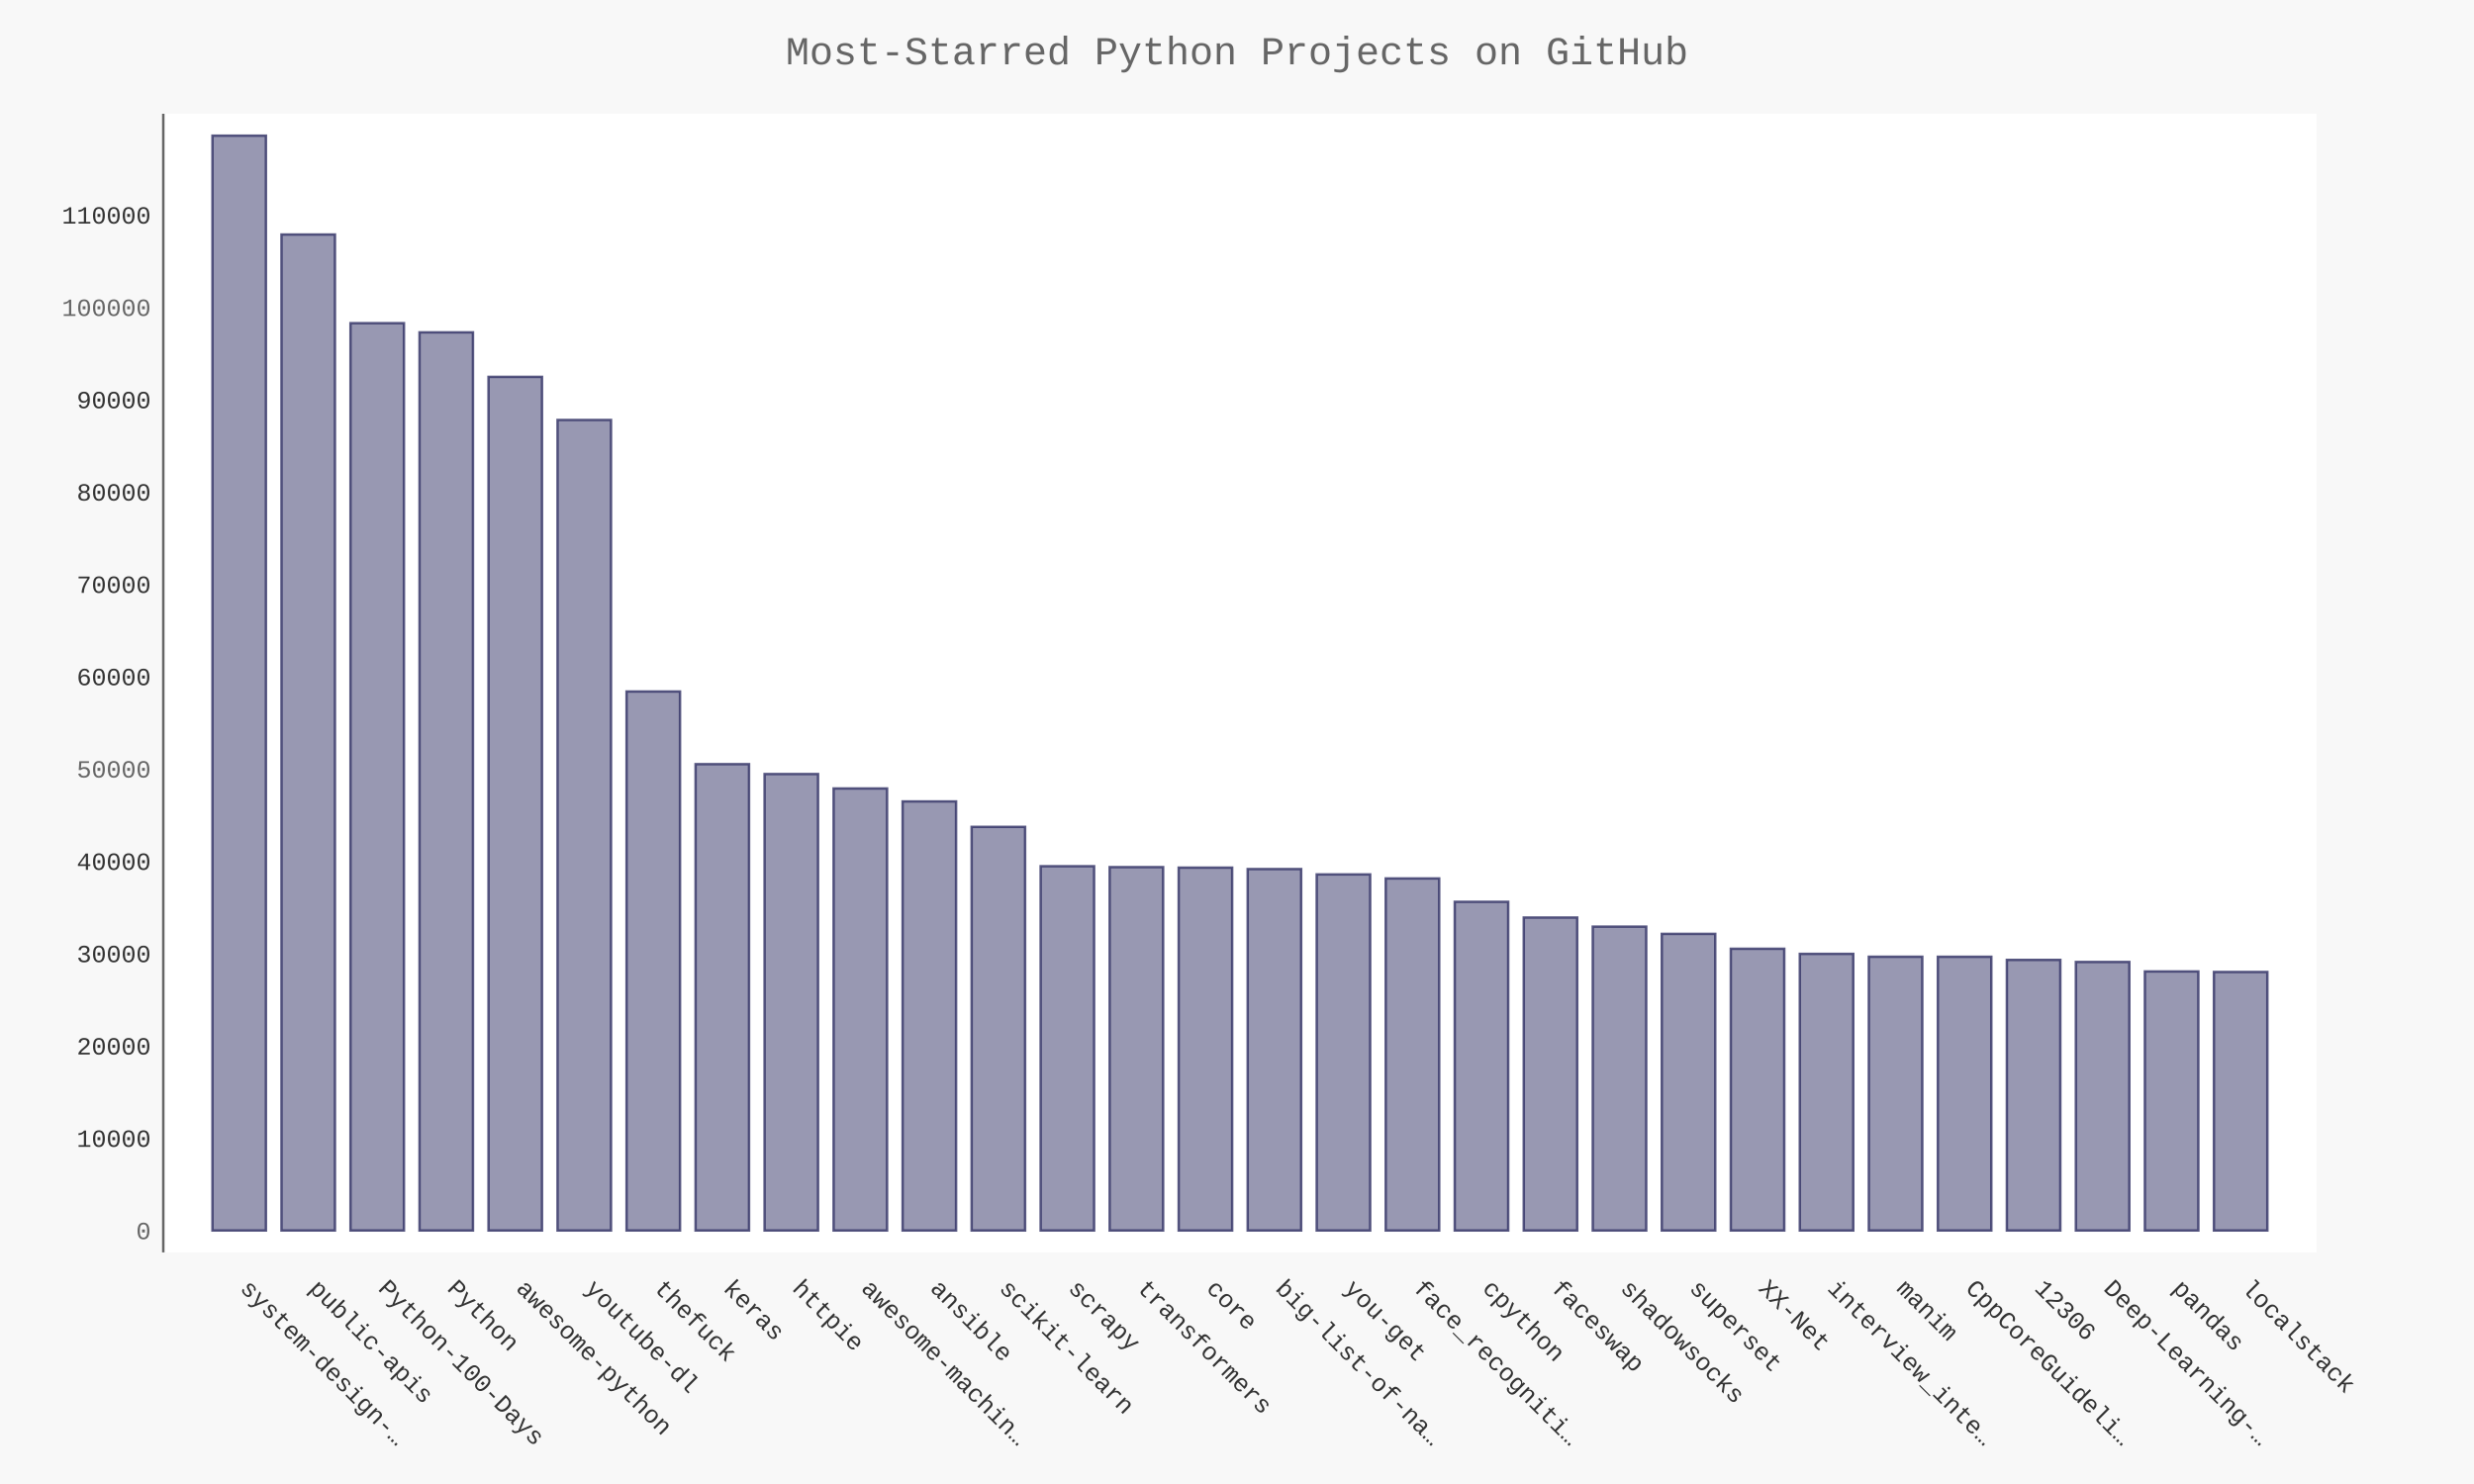
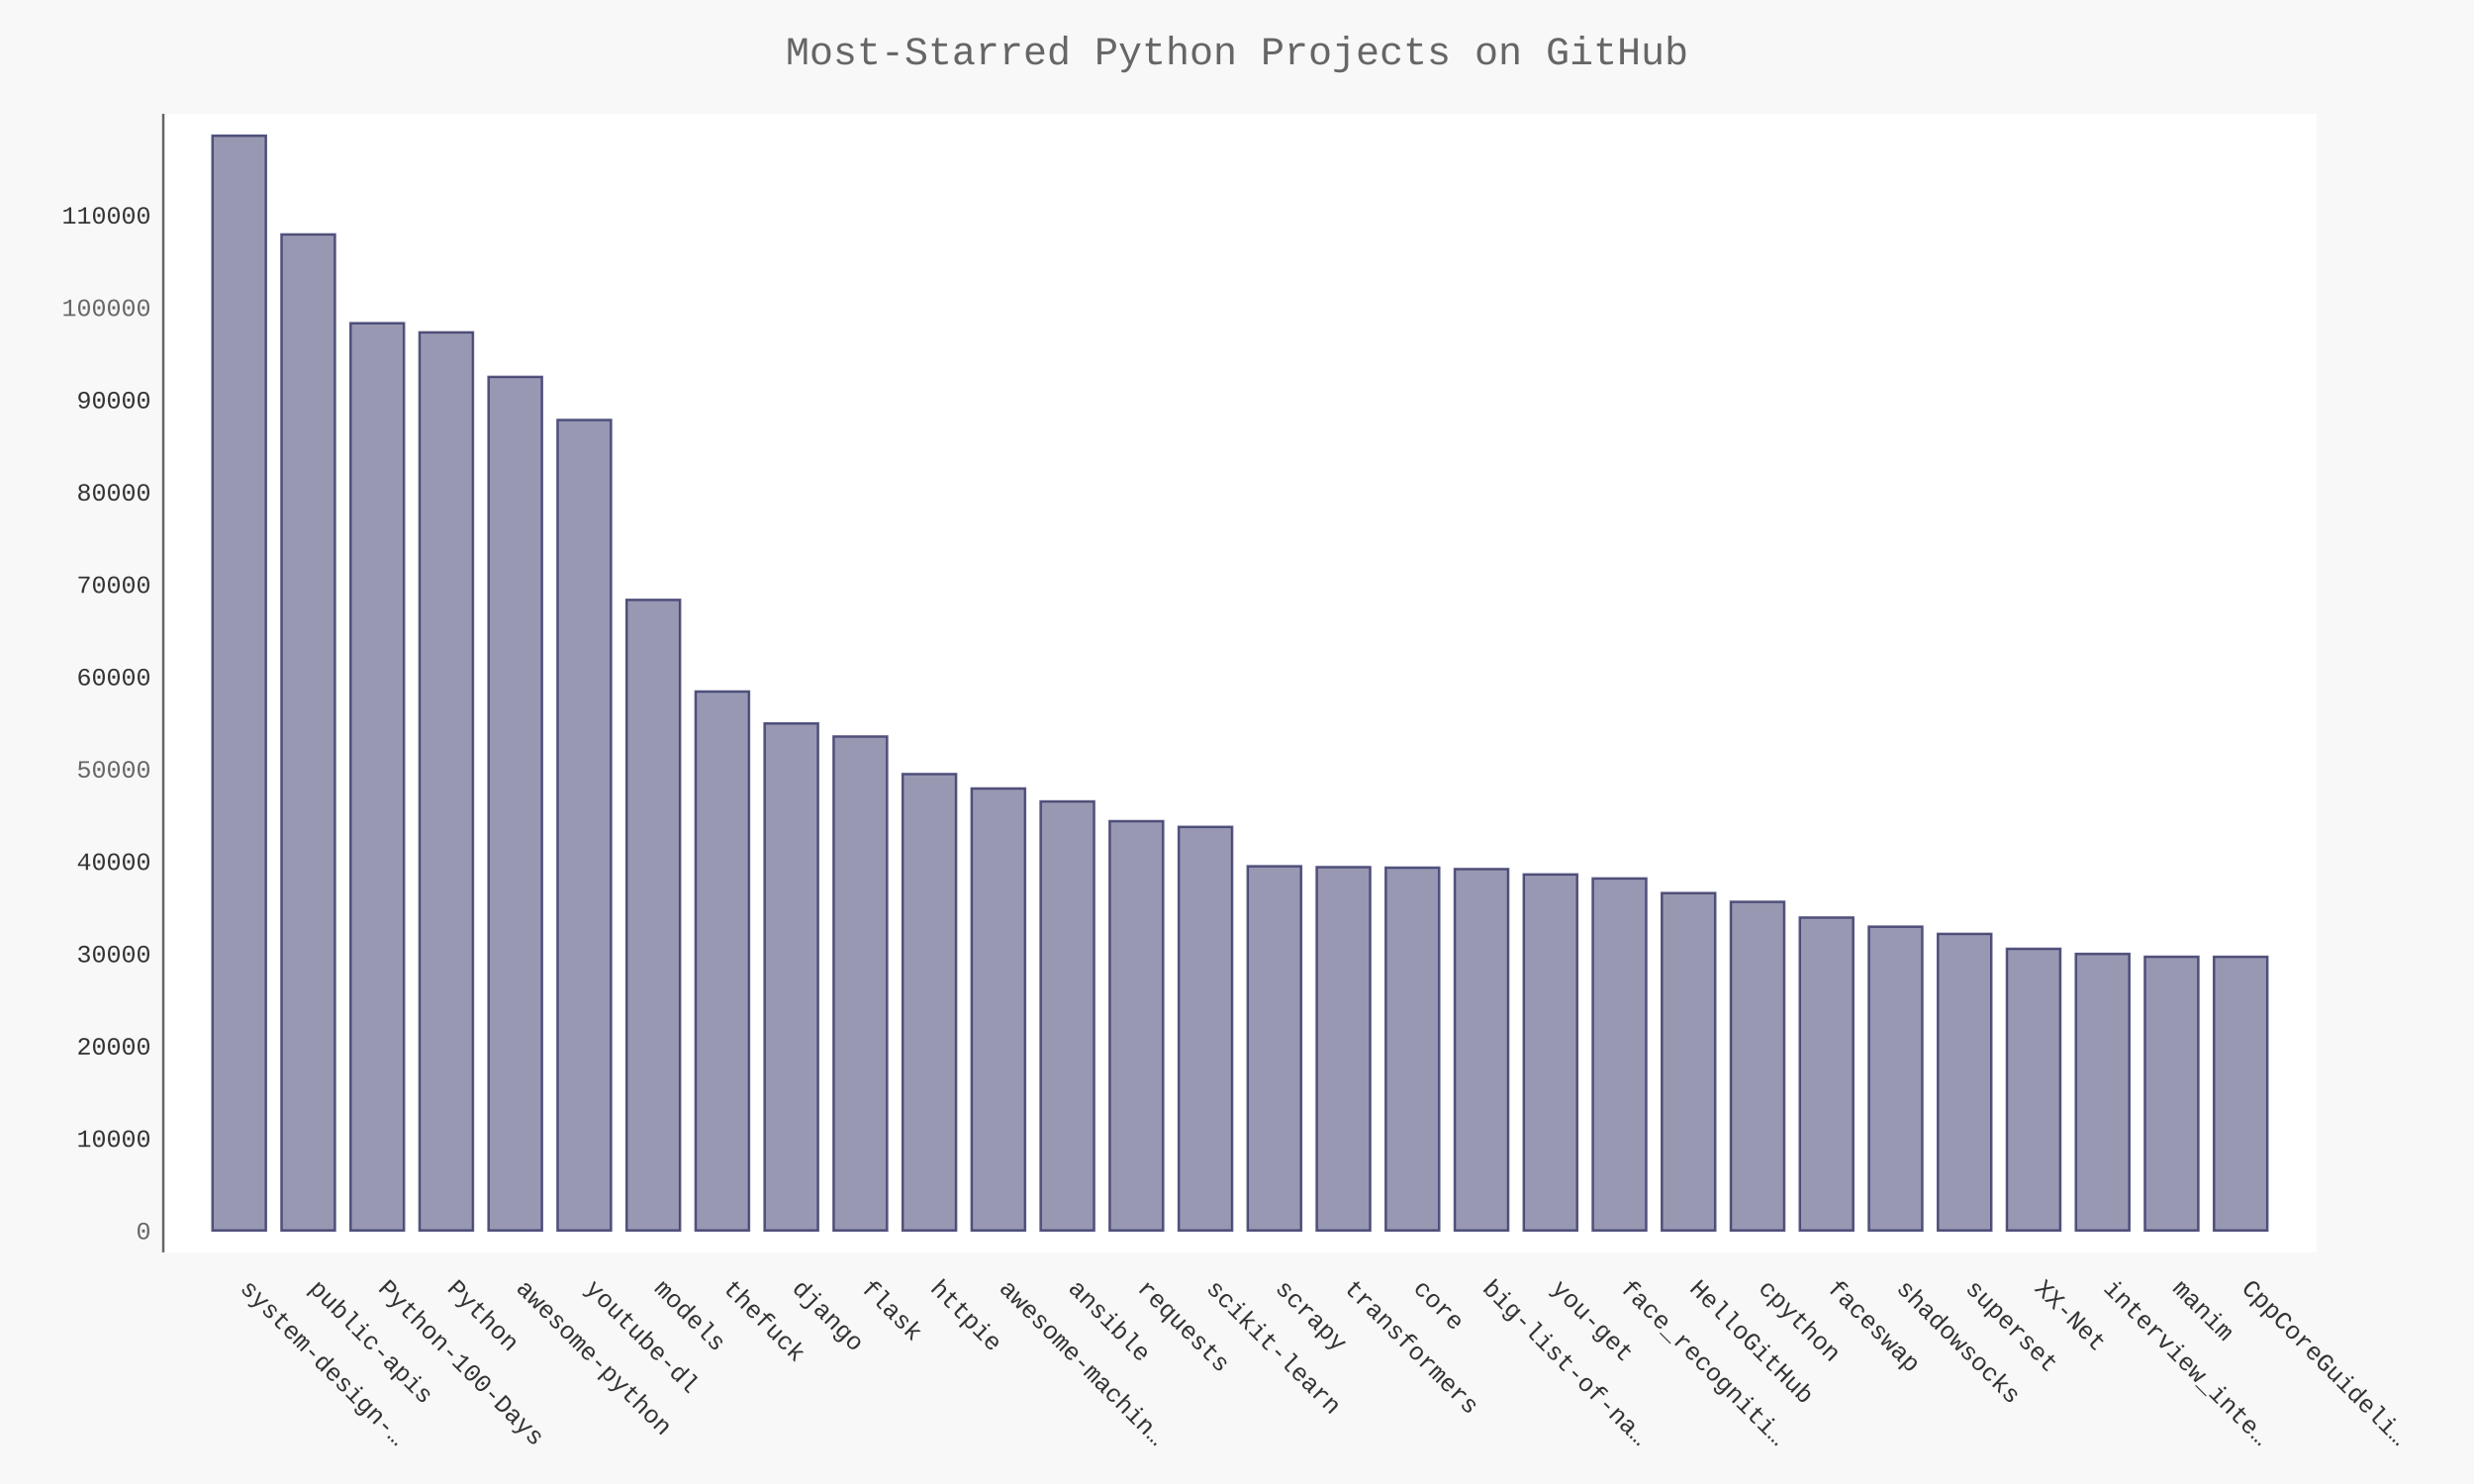
- <svg xmlns="http://www.w3.org/2000/svg" id="chart-881bedf1-9d46-4ceb-b53a-381695c66a0d" class="pygal-chart" viewBox="0 0 1000 600">
+ <svg xmlns="http://www.w3.org/2000/svg" xmlns:xlink="http://www.w3.org/1999/xlink" id="chart-6dfff7d5-f611-4782-be7b-25552b9a4208" class="pygal-chart" viewBox="0 0 1000 600">
  <defs>
-     <style type="text/css">#chart-881bedf1-9d46-4ceb-b53a-381695c66a0d{-webkit-user-select:none;-webkit-font-smoothing:antialiased;font-family:Consolas,"Liberation Mono",Menlo,Courier,monospace}#chart-881bedf1-9d46-4ceb-b53a-381695c66a0d .title{font-family:Consolas,"Liberation Mono",Menlo,Courier,monospace;font-size:16px}#chart-881bedf1-9d46-4ceb-b53a-381695c66a0d .legends .legend text{font-family:Consolas,"Liberation Mono",Menlo,Courier,monospace;font-size:14px}#chart-881bedf1-9d46-4ceb-b53a-381695c66a0d .axis text{font-family:Consolas,"Liberation Mono",Menlo,Courier,monospace;font-size:10px}#chart-881bedf1-9d46-4ceb-b53a-381695c66a0d .axis text.major{font-family:Consolas,"Liberation Mono",Menlo,Courier,monospace;font-size:10px}#chart-881bedf1-9d46-4ceb-b53a-381695c66a0d .text-overlay text.value{font-family:Consolas,"Liberation Mono",Menlo,Courier,monospace;font-size:16px}#chart-881bedf1-9d46-4ceb-b53a-381695c66a0d .text-overlay text.label{font-family:Consolas,"Liberation Mono",Menlo,Courier,monospace;font-size:10px}#chart-881bedf1-9d46-4ceb-b53a-381695c66a0d .tooltip{font-family:Consolas,"Liberation Mono",Menlo,Courier,monospace;font-size:14px}#chart-881bedf1-9d46-4ceb-b53a-381695c66a0d text.no_data{font-family:Consolas,"Liberation Mono",Menlo,Courier,monospace;font-size:64px}
- #chart-881bedf1-9d46-4ceb-b53a-381695c66a0d{background-color:#f8f8f8}#chart-881bedf1-9d46-4ceb-b53a-381695c66a0d path,#chart-881bedf1-9d46-4ceb-b53a-381695c66a0d line,#chart-881bedf1-9d46-4ceb-b53a-381695c66a0d rect,#chart-881bedf1-9d46-4ceb-b53a-381695c66a0d circle{-webkit-transition:250ms ease-in;-moz-transition:250ms ease-in;transition:250ms ease-in}#chart-881bedf1-9d46-4ceb-b53a-381695c66a0d .graph &gt; .background{fill:#f8f8f8}#chart-881bedf1-9d46-4ceb-b53a-381695c66a0d .plot &gt; .background{fill:#ffffff}#chart-881bedf1-9d46-4ceb-b53a-381695c66a0d .graph{fill:#333}#chart-881bedf1-9d46-4ceb-b53a-381695c66a0d text.no_data{fill:#666}#chart-881bedf1-9d46-4ceb-b53a-381695c66a0d .title{fill:#666}#chart-881bedf1-9d46-4ceb-b53a-381695c66a0d .legends .legend text{fill:#333}#chart-881bedf1-9d46-4ceb-b53a-381695c66a0d .legends .legend:hover text{fill:#666}#chart-881bedf1-9d46-4ceb-b53a-381695c66a0d .axis .line{stroke:#666}#chart-881bedf1-9d46-4ceb-b53a-381695c66a0d .axis .guide.line{stroke:rgba(0,0,0,0.5)}#chart-881bedf1-9d46-4ceb-b53a-381695c66a0d .axis .major.line{stroke:#333}#chart-881bedf1-9d46-4ceb-b53a-381695c66a0d .axis text.major{fill:#666}#chart-881bedf1-9d46-4ceb-b53a-381695c66a0d .axis.y .guides:hover .guide.line,#chart-881bedf1-9d46-4ceb-b53a-381695c66a0d .line-graph .axis.x .guides:hover .guide.line,#chart-881bedf1-9d46-4ceb-b53a-381695c66a0d .stackedline-graph .axis.x .guides:hover .guide.line,#chart-881bedf1-9d46-4ceb-b53a-381695c66a0d .xy-graph .axis.x .guides:hover .guide.line{stroke:#666}#chart-881bedf1-9d46-4ceb-b53a-381695c66a0d .axis .guides:hover text{fill:#666}#chart-881bedf1-9d46-4ceb-b53a-381695c66a0d .reactive{fill-opacity:.5;stroke-opacity:.8}#chart-881bedf1-9d46-4ceb-b53a-381695c66a0d .ci{stroke:#333}#chart-881bedf1-9d46-4ceb-b53a-381695c66a0d .reactive.active,#chart-881bedf1-9d46-4ceb-b53a-381695c66a0d .active .reactive{fill-opacity:.9;stroke-opacity:.9;stroke-width:4}#chart-881bedf1-9d46-4ceb-b53a-381695c66a0d .ci .reactive.active{stroke-width:1.5}#chart-881bedf1-9d46-4ceb-b53a-381695c66a0d .series text{fill:#666}#chart-881bedf1-9d46-4ceb-b53a-381695c66a0d .tooltip rect{fill:#ffffff;stroke:#666;-webkit-transition:opacity 250ms ease-in;-moz-transition:opacity 250ms ease-in;transition:opacity 250ms ease-in}#chart-881bedf1-9d46-4ceb-b53a-381695c66a0d .tooltip .label{fill:#333}#chart-881bedf1-9d46-4ceb-b53a-381695c66a0d .tooltip .label{fill:#333}#chart-881bedf1-9d46-4ceb-b53a-381695c66a0d .tooltip .legend{font-size:.8em;fill:rgba(0,0,0,0.5)}#chart-881bedf1-9d46-4ceb-b53a-381695c66a0d .tooltip .x_label{font-size:.6em;fill:#666}#chart-881bedf1-9d46-4ceb-b53a-381695c66a0d .tooltip .xlink{font-size:.5em;text-decoration:underline}#chart-881bedf1-9d46-4ceb-b53a-381695c66a0d .tooltip .value{font-size:1.5em}#chart-881bedf1-9d46-4ceb-b53a-381695c66a0d .bound{font-size:.5em}#chart-881bedf1-9d46-4ceb-b53a-381695c66a0d .max-value{font-size:.75em;fill:rgba(0,0,0,0.5)}#chart-881bedf1-9d46-4ceb-b53a-381695c66a0d .map-element{fill:#ffffff;stroke:rgba(0,0,0,0.5) !important}#chart-881bedf1-9d46-4ceb-b53a-381695c66a0d .map-element .reactive{fill-opacity:inherit;stroke-opacity:inherit}#chart-881bedf1-9d46-4ceb-b53a-381695c66a0d .color-0,#chart-881bedf1-9d46-4ceb-b53a-381695c66a0d .color-0 a:visited{stroke:#333366;fill:#333366}#chart-881bedf1-9d46-4ceb-b53a-381695c66a0d .text-overlay .color-0 text{fill:black}
- #chart-881bedf1-9d46-4ceb-b53a-381695c66a0d text.no_data{text-anchor:middle}#chart-881bedf1-9d46-4ceb-b53a-381695c66a0d .guide.line{fill:none}#chart-881bedf1-9d46-4ceb-b53a-381695c66a0d .centered{text-anchor:middle}#chart-881bedf1-9d46-4ceb-b53a-381695c66a0d .title{text-anchor:middle}#chart-881bedf1-9d46-4ceb-b53a-381695c66a0d .legends .legend text{fill-opacity:1}#chart-881bedf1-9d46-4ceb-b53a-381695c66a0d .axis.x text{text-anchor:middle}#chart-881bedf1-9d46-4ceb-b53a-381695c66a0d .axis.x:not(.web) text[transform]{text-anchor:start}#chart-881bedf1-9d46-4ceb-b53a-381695c66a0d .axis.x:not(.web) text[transform].backwards{text-anchor:end}#chart-881bedf1-9d46-4ceb-b53a-381695c66a0d .axis.y text{text-anchor:end}#chart-881bedf1-9d46-4ceb-b53a-381695c66a0d .axis.y text[transform].backwards{text-anchor:start}#chart-881bedf1-9d46-4ceb-b53a-381695c66a0d .axis.y2 text{text-anchor:start}#chart-881bedf1-9d46-4ceb-b53a-381695c66a0d .axis.y2 text[transform].backwards{text-anchor:end}#chart-881bedf1-9d46-4ceb-b53a-381695c66a0d .axis .guide.line{stroke-dasharray:4,4}#chart-881bedf1-9d46-4ceb-b53a-381695c66a0d .axis .major.guide.line{stroke-dasharray:6,6}#chart-881bedf1-9d46-4ceb-b53a-381695c66a0d .horizontal .axis.y .guide.line,#chart-881bedf1-9d46-4ceb-b53a-381695c66a0d .horizontal .axis.y2 .guide.line,#chart-881bedf1-9d46-4ceb-b53a-381695c66a0d .vertical .axis.x .guide.line{opacity:0}#chart-881bedf1-9d46-4ceb-b53a-381695c66a0d .horizontal .axis.always_show .guide.line,#chart-881bedf1-9d46-4ceb-b53a-381695c66a0d .vertical .axis.always_show .guide.line{opacity:1 !important}#chart-881bedf1-9d46-4ceb-b53a-381695c66a0d .axis.y .guides:hover .guide.line,#chart-881bedf1-9d46-4ceb-b53a-381695c66a0d .axis.y2 .guides:hover .guide.line,#chart-881bedf1-9d46-4ceb-b53a-381695c66a0d .axis.x .guides:hover .guide.line{opacity:1}#chart-881bedf1-9d46-4ceb-b53a-381695c66a0d .axis .guides:hover text{opacity:1}#chart-881bedf1-9d46-4ceb-b53a-381695c66a0d .nofill{fill:none}#chart-881bedf1-9d46-4ceb-b53a-381695c66a0d .subtle-fill{fill-opacity:.2}#chart-881bedf1-9d46-4ceb-b53a-381695c66a0d .dot{stroke-width:1px;fill-opacity:1}#chart-881bedf1-9d46-4ceb-b53a-381695c66a0d .dot.active{stroke-width:5px}#chart-881bedf1-9d46-4ceb-b53a-381695c66a0d .dot.negative{fill:transparent}#chart-881bedf1-9d46-4ceb-b53a-381695c66a0d text,#chart-881bedf1-9d46-4ceb-b53a-381695c66a0d tspan{stroke:none !important}#chart-881bedf1-9d46-4ceb-b53a-381695c66a0d .series text.active{opacity:1}#chart-881bedf1-9d46-4ceb-b53a-381695c66a0d .tooltip rect{fill-opacity:.95;stroke-width:.5}#chart-881bedf1-9d46-4ceb-b53a-381695c66a0d .tooltip text{fill-opacity:1}#chart-881bedf1-9d46-4ceb-b53a-381695c66a0d .showable{visibility:hidden}#chart-881bedf1-9d46-4ceb-b53a-381695c66a0d .showable.shown{visibility:visible}#chart-881bedf1-9d46-4ceb-b53a-381695c66a0d .gauge-background{fill:rgba(229,229,229,1);stroke:none}#chart-881bedf1-9d46-4ceb-b53a-381695c66a0d .bg-lines{stroke:#f8f8f8;stroke-width:2px}</style>
+     <style type="text/css">#chart-6dfff7d5-f611-4782-be7b-25552b9a4208{-webkit-user-select:none;-webkit-font-smoothing:antialiased;font-family:Consolas,"Liberation Mono",Menlo,Courier,monospace}#chart-6dfff7d5-f611-4782-be7b-25552b9a4208 .title{font-family:Consolas,"Liberation Mono",Menlo,Courier,monospace;font-size:16px}#chart-6dfff7d5-f611-4782-be7b-25552b9a4208 .legends .legend text{font-family:Consolas,"Liberation Mono",Menlo,Courier,monospace;font-size:14px}#chart-6dfff7d5-f611-4782-be7b-25552b9a4208 .axis text{font-family:Consolas,"Liberation Mono",Menlo,Courier,monospace;font-size:10px}#chart-6dfff7d5-f611-4782-be7b-25552b9a4208 .axis text.major{font-family:Consolas,"Liberation Mono",Menlo,Courier,monospace;font-size:10px}#chart-6dfff7d5-f611-4782-be7b-25552b9a4208 .text-overlay text.value{font-family:Consolas,"Liberation Mono",Menlo,Courier,monospace;font-size:16px}#chart-6dfff7d5-f611-4782-be7b-25552b9a4208 .text-overlay text.label{font-family:Consolas,"Liberation Mono",Menlo,Courier,monospace;font-size:10px}#chart-6dfff7d5-f611-4782-be7b-25552b9a4208 .tooltip{font-family:Consolas,"Liberation Mono",Menlo,Courier,monospace;font-size:14px}#chart-6dfff7d5-f611-4782-be7b-25552b9a4208 text.no_data{font-family:Consolas,"Liberation Mono",Menlo,Courier,monospace;font-size:64px}
+ #chart-6dfff7d5-f611-4782-be7b-25552b9a4208{background-color:#f8f8f8}#chart-6dfff7d5-f611-4782-be7b-25552b9a4208 path,#chart-6dfff7d5-f611-4782-be7b-25552b9a4208 line,#chart-6dfff7d5-f611-4782-be7b-25552b9a4208 rect,#chart-6dfff7d5-f611-4782-be7b-25552b9a4208 circle{-webkit-transition:250ms ease-in;-moz-transition:250ms ease-in;transition:250ms ease-in}#chart-6dfff7d5-f611-4782-be7b-25552b9a4208 .graph &gt; .background{fill:#f8f8f8}#chart-6dfff7d5-f611-4782-be7b-25552b9a4208 .plot &gt; .background{fill:#ffffff}#chart-6dfff7d5-f611-4782-be7b-25552b9a4208 .graph{fill:#333}#chart-6dfff7d5-f611-4782-be7b-25552b9a4208 text.no_data{fill:#666}#chart-6dfff7d5-f611-4782-be7b-25552b9a4208 .title{fill:#666}#chart-6dfff7d5-f611-4782-be7b-25552b9a4208 .legends .legend text{fill:#333}#chart-6dfff7d5-f611-4782-be7b-25552b9a4208 .legends .legend:hover text{fill:#666}#chart-6dfff7d5-f611-4782-be7b-25552b9a4208 .axis .line{stroke:#666}#chart-6dfff7d5-f611-4782-be7b-25552b9a4208 .axis .guide.line{stroke:rgba(0,0,0,0.5)}#chart-6dfff7d5-f611-4782-be7b-25552b9a4208 .axis .major.line{stroke:#333}#chart-6dfff7d5-f611-4782-be7b-25552b9a4208 .axis text.major{fill:#666}#chart-6dfff7d5-f611-4782-be7b-25552b9a4208 .axis.y .guides:hover .guide.line,#chart-6dfff7d5-f611-4782-be7b-25552b9a4208 .line-graph .axis.x .guides:hover .guide.line,#chart-6dfff7d5-f611-4782-be7b-25552b9a4208 .stackedline-graph .axis.x .guides:hover .guide.line,#chart-6dfff7d5-f611-4782-be7b-25552b9a4208 .xy-graph .axis.x .guides:hover .guide.line{stroke:#666}#chart-6dfff7d5-f611-4782-be7b-25552b9a4208 .axis .guides:hover text{fill:#666}#chart-6dfff7d5-f611-4782-be7b-25552b9a4208 .reactive{fill-opacity:.5;stroke-opacity:.8}#chart-6dfff7d5-f611-4782-be7b-25552b9a4208 .ci{stroke:#333}#chart-6dfff7d5-f611-4782-be7b-25552b9a4208 .reactive.active,#chart-6dfff7d5-f611-4782-be7b-25552b9a4208 .active .reactive{fill-opacity:.9;stroke-opacity:.9;stroke-width:4}#chart-6dfff7d5-f611-4782-be7b-25552b9a4208 .ci .reactive.active{stroke-width:1.5}#chart-6dfff7d5-f611-4782-be7b-25552b9a4208 .series text{fill:#666}#chart-6dfff7d5-f611-4782-be7b-25552b9a4208 .tooltip rect{fill:#ffffff;stroke:#666;-webkit-transition:opacity 250ms ease-in;-moz-transition:opacity 250ms ease-in;transition:opacity 250ms ease-in}#chart-6dfff7d5-f611-4782-be7b-25552b9a4208 .tooltip .label{fill:#333}#chart-6dfff7d5-f611-4782-be7b-25552b9a4208 .tooltip .label{fill:#333}#chart-6dfff7d5-f611-4782-be7b-25552b9a4208 .tooltip .legend{font-size:.8em;fill:rgba(0,0,0,0.5)}#chart-6dfff7d5-f611-4782-be7b-25552b9a4208 .tooltip .x_label{font-size:.6em;fill:#666}#chart-6dfff7d5-f611-4782-be7b-25552b9a4208 .tooltip .xlink{font-size:.5em;text-decoration:underline}#chart-6dfff7d5-f611-4782-be7b-25552b9a4208 .tooltip .value{font-size:1.5em}#chart-6dfff7d5-f611-4782-be7b-25552b9a4208 .bound{font-size:.5em}#chart-6dfff7d5-f611-4782-be7b-25552b9a4208 .max-value{font-size:.75em;fill:rgba(0,0,0,0.5)}#chart-6dfff7d5-f611-4782-be7b-25552b9a4208 .map-element{fill:#ffffff;stroke:rgba(0,0,0,0.5) !important}#chart-6dfff7d5-f611-4782-be7b-25552b9a4208 .map-element .reactive{fill-opacity:inherit;stroke-opacity:inherit}#chart-6dfff7d5-f611-4782-be7b-25552b9a4208 .color-0,#chart-6dfff7d5-f611-4782-be7b-25552b9a4208 .color-0 a:visited{stroke:#333366;fill:#333366}#chart-6dfff7d5-f611-4782-be7b-25552b9a4208 .text-overlay .color-0 text{fill:black}
+ #chart-6dfff7d5-f611-4782-be7b-25552b9a4208 text.no_data{text-anchor:middle}#chart-6dfff7d5-f611-4782-be7b-25552b9a4208 .guide.line{fill:none}#chart-6dfff7d5-f611-4782-be7b-25552b9a4208 .centered{text-anchor:middle}#chart-6dfff7d5-f611-4782-be7b-25552b9a4208 .title{text-anchor:middle}#chart-6dfff7d5-f611-4782-be7b-25552b9a4208 .legends .legend text{fill-opacity:1}#chart-6dfff7d5-f611-4782-be7b-25552b9a4208 .axis.x text{text-anchor:middle}#chart-6dfff7d5-f611-4782-be7b-25552b9a4208 .axis.x:not(.web) text[transform]{text-anchor:start}#chart-6dfff7d5-f611-4782-be7b-25552b9a4208 .axis.x:not(.web) text[transform].backwards{text-anchor:end}#chart-6dfff7d5-f611-4782-be7b-25552b9a4208 .axis.y text{text-anchor:end}#chart-6dfff7d5-f611-4782-be7b-25552b9a4208 .axis.y text[transform].backwards{text-anchor:start}#chart-6dfff7d5-f611-4782-be7b-25552b9a4208 .axis.y2 text{text-anchor:start}#chart-6dfff7d5-f611-4782-be7b-25552b9a4208 .axis.y2 text[transform].backwards{text-anchor:end}#chart-6dfff7d5-f611-4782-be7b-25552b9a4208 .axis .guide.line{stroke-dasharray:4,4}#chart-6dfff7d5-f611-4782-be7b-25552b9a4208 .axis .major.guide.line{stroke-dasharray:6,6}#chart-6dfff7d5-f611-4782-be7b-25552b9a4208 .horizontal .axis.y .guide.line,#chart-6dfff7d5-f611-4782-be7b-25552b9a4208 .horizontal .axis.y2 .guide.line,#chart-6dfff7d5-f611-4782-be7b-25552b9a4208 .vertical .axis.x .guide.line{opacity:0}#chart-6dfff7d5-f611-4782-be7b-25552b9a4208 .horizontal .axis.always_show .guide.line,#chart-6dfff7d5-f611-4782-be7b-25552b9a4208 .vertical .axis.always_show .guide.line{opacity:1 !important}#chart-6dfff7d5-f611-4782-be7b-25552b9a4208 .axis.y .guides:hover .guide.line,#chart-6dfff7d5-f611-4782-be7b-25552b9a4208 .axis.y2 .guides:hover .guide.line,#chart-6dfff7d5-f611-4782-be7b-25552b9a4208 .axis.x .guides:hover .guide.line{opacity:1}#chart-6dfff7d5-f611-4782-be7b-25552b9a4208 .axis .guides:hover text{opacity:1}#chart-6dfff7d5-f611-4782-be7b-25552b9a4208 .nofill{fill:none}#chart-6dfff7d5-f611-4782-be7b-25552b9a4208 .subtle-fill{fill-opacity:.2}#chart-6dfff7d5-f611-4782-be7b-25552b9a4208 .dot{stroke-width:1px;fill-opacity:1}#chart-6dfff7d5-f611-4782-be7b-25552b9a4208 .dot.active{stroke-width:5px}#chart-6dfff7d5-f611-4782-be7b-25552b9a4208 .dot.negative{fill:transparent}#chart-6dfff7d5-f611-4782-be7b-25552b9a4208 text,#chart-6dfff7d5-f611-4782-be7b-25552b9a4208 tspan{stroke:none !important}#chart-6dfff7d5-f611-4782-be7b-25552b9a4208 .series text.active{opacity:1}#chart-6dfff7d5-f611-4782-be7b-25552b9a4208 .tooltip rect{fill-opacity:.95;stroke-width:.5}#chart-6dfff7d5-f611-4782-be7b-25552b9a4208 .tooltip text{fill-opacity:1}#chart-6dfff7d5-f611-4782-be7b-25552b9a4208 .showable{visibility:hidden}#chart-6dfff7d5-f611-4782-be7b-25552b9a4208 .showable.shown{visibility:visible}#chart-6dfff7d5-f611-4782-be7b-25552b9a4208 .gauge-background{fill:rgba(229,229,229,1);stroke:none}#chart-6dfff7d5-f611-4782-be7b-25552b9a4208 .bg-lines{stroke:#f8f8f8;stroke-width:2px}</style>
  </defs>
  <g class="graph bar-graph vertical">
    <rect x="0" y="0" width="1000" height="600" class="background" />
    <g transform="translate(66, 46)" class="plot">
      <rect x="0" y="0" width="870.36" height="460.36" class="background" />
      <g class="axis y">
        <g class="guides">
          <text x="-5" y="455.007" class="major">0</text>
        </g>
        <g class="guides">
          <text x="-5" y="417.68" class="">10000</text>
        </g>
        <g class="guides">
          <text x="-5" y="380.353" class="">20000</text>
        </g>
        <g class="guides">
          <text x="-5" y="343.025" class="">30000</text>
        </g>
        <g class="guides">
          <text x="-5" y="305.698" class="">40000</text>
        </g>
        <g class="guides">
          <text x="-5" y="268.37" class="major">50000</text>
        </g>
        <g class="guides">
          <text x="-5" y="231.043" class="">60000</text>
        </g>
        <g class="guides">
          <text x="-5" y="193.716" class="">70000</text>
        </g>
        <g class="guides">
          <text x="-5" y="156.388" class="">80000</text>
        </g>
        <g class="guides">
          <text x="-5" y="119.061" class="">90000</text>
        </g>
        <g class="guides">
          <text x="-5" y="81.733" class="major">100000</text>
        </g>
        <g class="guides">
          <text x="-5" y="44.406" class="">110000</text>
        </g>
      </g>
      <g class="axis x">
        <path d="M0 0 v460.36" class="line" />
        <g class="guides">
          <path d="M30.686 0 v460.36" class="guide line" />
          <text x="30.686" y="475.36" class="" transform="rotate(45 30.68578 475.3604)">system-design-…</text>
        </g>
        <g class="guides">
          <path d="M58.582 0 v460.36" class="guide line" />
          <text x="58.582" y="475.36" class="" transform="rotate(45 58.58195 475.3604)">public-apis</text>
        </g>
        <g class="guides">
          <path d="M86.478 0 v460.36" class="guide line" />
          <text x="86.478" y="475.36" class="" transform="rotate(45 86.47812 475.3604)">Python-100-Days</text>
        </g>
        <g class="guides">
          <path d="M114.374 0 v460.36" class="guide line" />
          <text x="114.374" y="475.36" class="" transform="rotate(45 114.3743 475.3604)">Python</text>
        </g>
        <g class="guides">
          <path d="M142.27 0 v460.36" class="guide line" />
          <text x="142.27" y="475.36" class="" transform="rotate(45 142.2704 475.3604)">awesome-python</text>
        </g>
        <g class="guides">
          <path d="M170.167 0 v460.36" class="guide line" />
          <text x="170.167" y="475.36" class="" transform="rotate(45 170.1666 475.3604)">youtube-dl</text>
        </g>
        <g class="guides">
          <path d="M198.063 0 v460.36" class="guide line" />
-           <text x="198.063" y="475.36" class="" transform="rotate(45 198.0628 475.3604)">thefuck</text>
+           <text x="198.063" y="475.36" class="" transform="rotate(45 198.0628 475.3604)">models</text>
        </g>
        <g class="guides">
          <path d="M225.959 0 v460.36" class="guide line" />
-           <text x="225.959" y="475.36" class="" transform="rotate(45 225.9589 475.3604)">keras</text>
+           <text x="225.959" y="475.36" class="" transform="rotate(45 225.9589 475.3604)">thefuck</text>
        </g>
        <g class="guides">
          <path d="M253.855 0 v460.36" class="guide line" />
-           <text x="253.855" y="475.36" class="" transform="rotate(45 253.8551 475.3604)">httpie</text>
+           <text x="253.855" y="475.36" class="" transform="rotate(45 253.8551 475.3604)">django</text>
        </g>
        <g class="guides">
          <path d="M281.751 0 v460.36" class="guide line" />
-           <text x="281.751" y="475.36" class="" transform="rotate(45 281.7513 475.3604)">awesome-machin…</text>
+           <text x="281.751" y="475.36" class="" transform="rotate(45 281.7513 475.3604)">flask</text>
        </g>
        <g class="guides">
          <path d="M309.647 0 v460.36" class="guide line" />
-           <text x="309.647" y="475.36" class="" transform="rotate(45 309.6474 475.3604)">ansible</text>
+           <text x="309.647" y="475.36" class="" transform="rotate(45 309.6474 475.3604)">httpie</text>
        </g>
        <g class="guides">
          <path d="M337.544 0 v460.36" class="guide line" />
-           <text x="337.544" y="475.36" class="" transform="rotate(45 337.5436 475.3604)">scikit-learn</text>
+           <text x="337.544" y="475.36" class="" transform="rotate(45 337.5436 475.3604)">awesome-machin…</text>
        </g>
        <g class="guides">
          <path d="M365.44 0 v460.36" class="guide line" />
-           <text x="365.44" y="475.36" class="" transform="rotate(45 365.4398 475.3604)">scrapy</text>
+           <text x="365.44" y="475.36" class="" transform="rotate(45 365.4398 475.3604)">ansible</text>
        </g>
        <g class="guides">
          <path d="M393.336 0 v460.36" class="guide line" />
-           <text x="393.336" y="475.36" class="" transform="rotate(45 393.3359 475.3604)">transformers</text>
+           <text x="393.336" y="475.36" class="" transform="rotate(45 393.3359 475.3604)">requests</text>
        </g>
        <g class="guides">
          <path d="M421.232 0 v460.36" class="guide line" />
-           <text x="421.232" y="475.36" class="" transform="rotate(45 421.2321 475.3604)">core</text>
+           <text x="421.232" y="475.36" class="" transform="rotate(45 421.2321 475.3604)">scikit-learn</text>
        </g>
        <g class="guides">
          <path d="M449.128 0 v460.36" class="guide line" />
-           <text x="449.128" y="475.36" class="" transform="rotate(45 449.1283 475.3604)">big-list-of-na…</text>
+           <text x="449.128" y="475.36" class="" transform="rotate(45 449.1283 475.3604)">scrapy</text>
        </g>
        <g class="guides">
          <path d="M477.024 0 v460.36" class="guide line" />
-           <text x="477.024" y="475.36" class="" transform="rotate(45 477.0244 475.3604)">you-get</text>
+           <text x="477.024" y="475.36" class="" transform="rotate(45 477.0244 475.3604)">transformers</text>
        </g>
        <g class="guides">
          <path d="M504.921 0 v460.36" class="guide line" />
-           <text x="504.921" y="475.36" class="" transform="rotate(45 504.9206 475.3604)">face_recogniti…</text>
+           <text x="504.921" y="475.36" class="" transform="rotate(45 504.9206 475.3604)">core</text>
        </g>
        <g class="guides">
          <path d="M532.817 0 v460.36" class="guide line" />
-           <text x="532.817" y="475.36" class="" transform="rotate(45 532.8168 475.3604)">cpython</text>
+           <text x="532.817" y="475.36" class="" transform="rotate(45 532.8168 475.3604)">big-list-of-na…</text>
        </g>
        <g class="guides">
          <path d="M560.713 0 v460.36" class="guide line" />
-           <text x="560.713" y="475.36" class="" transform="rotate(45 560.7129 475.3604)">faceswap</text>
+           <text x="560.713" y="475.36" class="" transform="rotate(45 560.7129 475.3604)">you-get</text>
        </g>
        <g class="guides">
          <path d="M588.609 0 v460.36" class="guide line" />
-           <text x="588.609" y="475.36" class="" transform="rotate(45 588.6091 475.3604)">shadowsocks</text>
+           <text x="588.609" y="475.36" class="" transform="rotate(45 588.6091 475.3604)">face_recogniti…</text>
        </g>
        <g class="guides">
          <path d="M616.505 0 v460.36" class="guide line" />
-           <text x="616.505" y="475.36" class="" transform="rotate(45 616.5053 475.3604)">superset</text>
+           <text x="616.505" y="475.36" class="" transform="rotate(45 616.5053 475.3604)">HelloGitHub</text>
        </g>
        <g class="guides">
          <path d="M644.401 0 v460.36" class="guide line" />
-           <text x="644.401" y="475.36" class="" transform="rotate(45 644.4014 475.3604)">XX-Net</text>
+           <text x="644.401" y="475.36" class="" transform="rotate(45 644.4014 475.3604)">cpython</text>
        </g>
        <g class="guides">
          <path d="M672.298 0 v460.36" class="guide line" />
-           <text x="672.298" y="475.36" class="" transform="rotate(45 672.2976 475.3604)">interview_inte…</text>
+           <text x="672.298" y="475.36" class="" transform="rotate(45 672.2976 475.3604)">faceswap</text>
        </g>
        <g class="guides">
          <path d="M700.194 0 v460.36" class="guide line" />
-           <text x="700.194" y="475.36" class="" transform="rotate(45 700.1938 475.3604)">manim</text>
+           <text x="700.194" y="475.36" class="" transform="rotate(45 700.1938 475.3604)">shadowsocks</text>
        </g>
        <g class="guides">
          <path d="M728.09 0 v460.36" class="guide line" />
-           <text x="728.09" y="475.36" class="" transform="rotate(45 728.0899 475.3604)">CppCoreGuideli…</text>
+           <text x="728.09" y="475.36" class="" transform="rotate(45 728.0899 475.3604)">superset</text>
        </g>
        <g class="guides">
          <path d="M755.986 0 v460.36" class="guide line" />
-           <text x="755.986" y="475.36" class="" transform="rotate(45 755.9861 475.3604)">12306</text>
+           <text x="755.986" y="475.36" class="" transform="rotate(45 755.9861 475.3604)">XX-Net</text>
        </g>
        <g class="guides">
          <path d="M783.882 0 v460.36" class="guide line" />
-           <text x="783.882" y="475.36" class="" transform="rotate(45 783.8823 475.3604)">Deep-Learning-…</text>
+           <text x="783.882" y="475.36" class="" transform="rotate(45 783.8823 475.3604)">interview_inte…</text>
        </g>
        <g class="guides">
          <path d="M811.778 0 v460.36" class="guide line" />
-           <text x="811.778" y="475.36" class="" transform="rotate(45 811.7784 475.3604)">pandas</text>
+           <text x="811.778" y="475.36" class="" transform="rotate(45 811.7784 475.3604)">manim</text>
        </g>
        <g class="guides">
          <path d="M839.675 0 v460.36" class="guide line" />
-           <text x="839.675" y="475.36" class="" transform="rotate(45 839.6746 475.3604)">localstack</text>
+           <text x="839.675" y="475.36" class="" transform="rotate(45 839.6746 475.3604)">CppCoreGuideli…</text>
        </g>
      </g>
      <g class="series serie-0 color-0">
        <g class="bars">
          <g class="bar">
-             <rect x="19.884" y="8.853" rx="0" ry="0" width="21.603" height="442.654" class="rect reactive tooltip-trigger" />
-           </g>
-           <g class="bar">
-             <rect x="47.781" y="48.812" rx="0" ry="0" width="21.603" height="402.695" class="rect reactive tooltip-trigger" />
-           </g>
-           <g class="bar">
-             <rect x="75.677" y="84.665" rx="0" ry="0" width="21.603" height="366.842" class="rect reactive tooltip-trigger" />
-           </g>
-           <g class="bar">
-             <rect x="103.573" y="88.375" rx="0" ry="0" width="21.603" height="363.132" class="rect reactive tooltip-trigger" />
-           </g>
-           <g class="bar">
-             <rect x="131.469" y="106.375" rx="0" ry="0" width="21.603" height="345.133" class="rect reactive tooltip-trigger" />
-           </g>
-           <g class="bar">
-             <rect x="159.365" y="123.803" rx="0" ry="0" width="21.603" height="327.705" class="rect reactive tooltip-trigger" />
-           </g>
-           <g class="bar">
-             <rect x="187.261" y="233.586" rx="0" ry="0" width="21.603" height="217.921" class="rect reactive tooltip-trigger" />
-           </g>
-           <g class="bar">
-             <rect x="215.158" y="262.963" rx="0" ry="0" width="21.603" height="188.544" class="rect reactive tooltip-trigger" />
-           </g>
-           <g class="bar">
-             <rect x="243.054" y="266.957" rx="0" ry="0" width="21.603" height="184.55" class="rect reactive tooltip-trigger" />
-           </g>
-           <g class="bar">
-             <rect x="270.95" y="272.784" rx="0" ry="0" width="21.603" height="178.724" class="rect reactive tooltip-trigger" />
-           </g>
-           <g class="bar">
-             <rect x="298.846" y="278.025" rx="0" ry="0" width="21.603" height="173.483" class="rect reactive tooltip-trigger" />
-           </g>
-           <g class="bar">
-             <rect x="326.742" y="288.312" rx="0" ry="0" width="21.603" height="163.195" class="rect reactive tooltip-trigger" />
-           </g>
-           <g class="bar">
-             <rect x="354.638" y="304.228" rx="0" ry="0" width="21.603" height="147.279" class="rect reactive tooltip-trigger" />
-           </g>
-           <g class="bar">
-             <rect x="382.535" y="304.594" rx="0" ry="0" width="21.603" height="146.913" class="rect reactive tooltip-trigger" />
-           </g>
-           <g class="bar">
-             <rect x="410.431" y="304.796" rx="0" ry="0" width="21.603" height="146.712" class="rect reactive tooltip-trigger" />
-           </g>
-           <g class="bar">
-             <rect x="438.327" y="305.378" rx="0" ry="0" width="21.603" height="146.129" class="rect reactive tooltip-trigger" />
-           </g>
-           <g class="bar">
-             <rect x="466.223" y="307.539" rx="0" ry="0" width="21.603" height="143.968" class="rect reactive tooltip-trigger" />
-           </g>
-           <g class="bar">
-             <rect x="494.119" y="309.167" rx="0" ry="0" width="21.603" height="142.341" class="rect reactive tooltip-trigger" />
-           </g>
-           <g class="bar">
-             <rect x="522.015" y="318.618" rx="0" ry="0" width="21.603" height="132.889" class="rect reactive tooltip-trigger" />
-           </g>
-           <g class="bar">
-             <rect x="549.912" y="324.975" rx="0" ry="0" width="21.603" height="126.532" class="rect reactive tooltip-trigger" />
-           </g>
-           <g class="bar">
-             <rect x="577.808" y="328.652" rx="0" ry="0" width="21.603" height="122.856" class="rect reactive tooltip-trigger" />
-           </g>
-           <g class="bar">
-             <rect x="605.704" y="331.574" rx="0" ry="0" width="21.603" height="119.933" class="rect reactive tooltip-trigger" />
-           </g>
-           <g class="bar">
-             <rect x="633.6" y="337.599" rx="0" ry="0" width="21.603" height="113.908" class="rect reactive tooltip-trigger" />
-           </g>
-           <g class="bar">
-             <rect x="661.496" y="339.663" rx="0" ry="0" width="21.603" height="111.844" class="rect reactive tooltip-trigger" />
-           </g>
-           <g class="bar">
-             <rect x="689.392" y="340.82" rx="0" ry="0" width="21.603" height="110.687" class="rect reactive tooltip-trigger" />
-           </g>
-           <g class="bar">
-             <rect x="717.289" y="340.835" rx="0" ry="0" width="21.603" height="110.672" class="rect reactive tooltip-trigger" />
-           </g>
-           <g class="bar">
-             <rect x="745.185" y="342.101" rx="0" ry="0" width="21.603" height="109.407" class="rect reactive tooltip-trigger" />
-           </g>
-           <g class="bar">
-             <rect x="773.081" y="342.941" rx="0" ry="0" width="21.603" height="108.567" class="rect reactive tooltip-trigger" />
-           </g>
-           <g class="bar">
-             <rect x="800.977" y="346.77" rx="0" ry="0" width="21.603" height="104.737" class="rect reactive tooltip-trigger" />
-           </g>
-           <g class="bar">
-             <rect x="828.873" y="346.987" rx="0" ry="0" width="21.603" height="104.52" class="rect reactive tooltip-trigger" />
+             <a target="_blank" xlink:href="https://github.com/donnemartin/system-design-primer">
+               <rect x="19.884" y="8.853" rx="0" ry="0" width="21.603" height="442.654" class="rect reactive tooltip-trigger" />
+             </a>
+           </g>
+           <g class="bar">
+             <a target="_blank" xlink:href="https://github.com/public-apis/public-apis">
+               <rect x="47.781" y="48.778" rx="0" ry="0" width="21.603" height="402.729" class="rect reactive tooltip-trigger" />
+             </a>
+           </g>
+           <g class="bar">
+             <a target="_blank" xlink:href="https://github.com/jackfrued/Python-100-Days">
+               <rect x="75.677" y="84.669" rx="0" ry="0" width="21.603" height="366.839" class="rect reactive tooltip-trigger" />
+             </a>
+           </g>
+           <g class="bar">
+             <a target="_blank" xlink:href="https://github.com/TheAlgorithms/Python">
+               <rect x="103.573" y="88.375" rx="0" ry="0" width="21.603" height="363.132" class="rect reactive tooltip-trigger" />
+             </a>
+           </g>
+           <g class="bar">
+             <a target="_blank" xlink:href="https://github.com/vinta/awesome-python">
+               <rect x="131.469" y="106.375" rx="0" ry="0" width="21.603" height="345.133" class="rect reactive tooltip-trigger" />
+             </a>
+           </g>
+           <g class="bar">
+             <a target="_blank" xlink:href="https://github.com/ytdl-org/youtube-dl">
+               <rect x="159.365" y="123.795" rx="0" ry="0" width="21.603" height="327.712" class="rect reactive tooltip-trigger" />
+             </a>
+           </g>
+           <g class="bar">
+             <a target="_blank" xlink:href="https://github.com/tensorflow/models">
+               <rect x="187.261" y="196.528" rx="0" ry="0" width="21.603" height="254.98" class="rect reactive tooltip-trigger" />
+             </a>
+           </g>
+           <g class="bar">
+             <a target="_blank" xlink:href="https://github.com/nvbn/thefuck">
+               <rect x="215.158" y="233.586" rx="0" ry="0" width="21.603" height="217.921" class="rect reactive tooltip-trigger" />
+             </a>
+           </g>
+           <g class="bar">
+             <a target="_blank" xlink:href="https://github.com/django/django">
+               <rect x="243.054" y="246.483" rx="0" ry="0" width="21.603" height="205.024" class="rect reactive tooltip-trigger" />
+             </a>
+           </g>
+           <g class="bar">
+             <a target="_blank" xlink:href="https://github.com/pallets/flask">
+               <rect x="270.95" y="251.78" rx="0" ry="0" width="21.603" height="199.728" class="rect reactive tooltip-trigger" />
+             </a>
+           </g>
+           <g class="bar">
+             <a target="_blank" xlink:href="https://github.com/httpie/httpie">
+               <rect x="298.846" y="266.957" rx="0" ry="0" width="21.603" height="184.55" class="rect reactive tooltip-trigger" />
+             </a>
+           </g>
+           <g class="bar">
+             <a target="_blank" xlink:href="https://github.com/josephmisiti/awesome-machine-learning">
+               <rect x="326.742" y="272.784" rx="0" ry="0" width="21.603" height="178.724" class="rect reactive tooltip-trigger" />
+             </a>
+           </g>
+           <g class="bar">
+             <a target="_blank" xlink:href="https://github.com/ansible/ansible">
+               <rect x="354.638" y="278.025" rx="0" ry="0" width="21.603" height="173.483" class="rect reactive tooltip-trigger" />
+             </a>
+           </g>
+           <g class="bar">
+             <a target="_blank" xlink:href="https://github.com/psf/requests">
+               <rect x="382.535" y="285.998" rx="0" ry="0" width="21.603" height="165.51" class="rect reactive tooltip-trigger" />
+             </a>
+           </g>
+           <g class="bar">
+             <a target="_blank" xlink:href="https://github.com/scikit-learn/scikit-learn">
+               <rect x="410.431" y="288.312" rx="0" ry="0" width="21.603" height="163.195" class="rect reactive tooltip-trigger" />
+             </a>
+           </g>
+           <g class="bar">
+             <a target="_blank" xlink:href="https://github.com/scrapy/scrapy">
+               <rect x="438.327" y="304.228" rx="0" ry="0" width="21.603" height="147.279" class="rect reactive tooltip-trigger" />
+             </a>
+           </g>
+           <g class="bar">
+             <a target="_blank" xlink:href="https://github.com/huggingface/transformers">
+               <rect x="466.223" y="304.583" rx="0" ry="0" width="21.603" height="146.924" class="rect reactive tooltip-trigger" />
+             </a>
+           </g>
+           <g class="bar">
+             <a target="_blank" xlink:href="https://github.com/home-assistant/core">
+               <rect x="494.119" y="304.792" rx="0" ry="0" width="21.603" height="146.715" class="rect reactive tooltip-trigger" />
+             </a>
+           </g>
+           <g class="bar">
+             <a target="_blank" xlink:href="https://github.com/minimaxir/big-list-of-naughty-strings">
+               <rect x="522.015" y="305.371" rx="0" ry="0" width="21.603" height="146.137" class="rect reactive tooltip-trigger" />
+             </a>
+           </g>
+           <g class="bar">
+             <a target="_blank" xlink:href="https://github.com/soimort/you-get">
+               <rect x="549.912" y="307.539" rx="0" ry="0" width="21.603" height="143.968" class="rect reactive tooltip-trigger" />
+             </a>
+           </g>
+           <g class="bar">
+             <a target="_blank" xlink:href="https://github.com/ageitgey/face_recognition">
+               <rect x="577.808" y="309.167" rx="0" ry="0" width="21.603" height="142.341" class="rect reactive tooltip-trigger" />
+             </a>
+           </g>
+           <g class="bar">
+             <a target="_blank" xlink:href="https://github.com/521xueweihan/HelloGitHub">
+               <rect x="605.704" y="315.079" rx="0" ry="0" width="21.603" height="136.428" class="rect reactive tooltip-trigger" />
+             </a>
+           </g>
+           <g class="bar">
+             <a target="_blank" xlink:href="https://github.com/python/cpython">
+               <rect x="633.6" y="318.614" rx="0" ry="0" width="21.603" height="132.893" class="rect reactive tooltip-trigger" />
+             </a>
+           </g>
+           <g class="bar">
+             <a target="_blank" xlink:href="https://github.com/deepfakes/faceswap">
+               <rect x="661.496" y="324.971" rx="0" ry="0" width="21.603" height="126.536" class="rect reactive tooltip-trigger" />
+             </a>
+           </g>
+           <g class="bar">
+             <a target="_blank" xlink:href="https://github.com/shadowsocks/shadowsocks">
+               <rect x="689.392" y="328.652" rx="0" ry="0" width="21.603" height="122.856" class="rect reactive tooltip-trigger" />
+             </a>
+           </g>
+           <g class="bar">
+             <a target="_blank" xlink:href="https://github.com/apache/superset">
+               <rect x="717.289" y="331.571" rx="0" ry="0" width="21.603" height="119.937" class="rect reactive tooltip-trigger" />
+             </a>
+           </g>
+           <g class="bar">
+             <a target="_blank" xlink:href="https://github.com/XX-net/XX-Net">
+               <rect x="745.185" y="337.599" rx="0" ry="0" width="21.603" height="113.908" class="rect reactive tooltip-trigger" />
+             </a>
+           </g>
+           <g class="bar">
+             <a target="_blank" xlink:href="https://github.com/0voice/interview_internal_reference">
+               <rect x="773.081" y="339.663" rx="0" ry="0" width="21.603" height="111.844" class="rect reactive tooltip-trigger" />
+             </a>
+           </g>
+           <g class="bar">
+             <a target="_blank" xlink:href="https://github.com/3b1b/manim">
+               <rect x="800.977" y="340.817" rx="0" ry="0" width="21.603" height="110.691" class="rect reactive tooltip-trigger" />
+             </a>
+           </g>
+           <g class="bar">
+             <a target="_blank" xlink:href="https://github.com/isocpp/CppCoreGuidelines">
+               <rect x="828.873" y="340.835" rx="0" ry="0" width="21.603" height="110.672" class="rect reactive tooltip-trigger" />
+             </a>
          </g>
        </g>
      </g>
    </g>
    <g class="titles">
      <text x="500.0" y="26" class="title plot_title">Most-Starred Python Projects on GitHub</text>
    </g>
    <g transform="translate(66, 46)" class="plot overlay">
      <g class="series serie-0 color-0" />
    </g>
    <g transform="translate(66, 46)" class="plot text-overlay">
      <g class="series serie-0 color-0" />
    </g>
    <g transform="translate(66, 46)" class="plot tooltip-overlay">
      <g transform="translate(0 0)" style="opacity: 0" class="tooltip">
        <rect rx="0" ry="0" width="0" height="0" class="tooltip-box" />
        <g class="text" />
      </g>
    </g>
  </g>
</svg>
